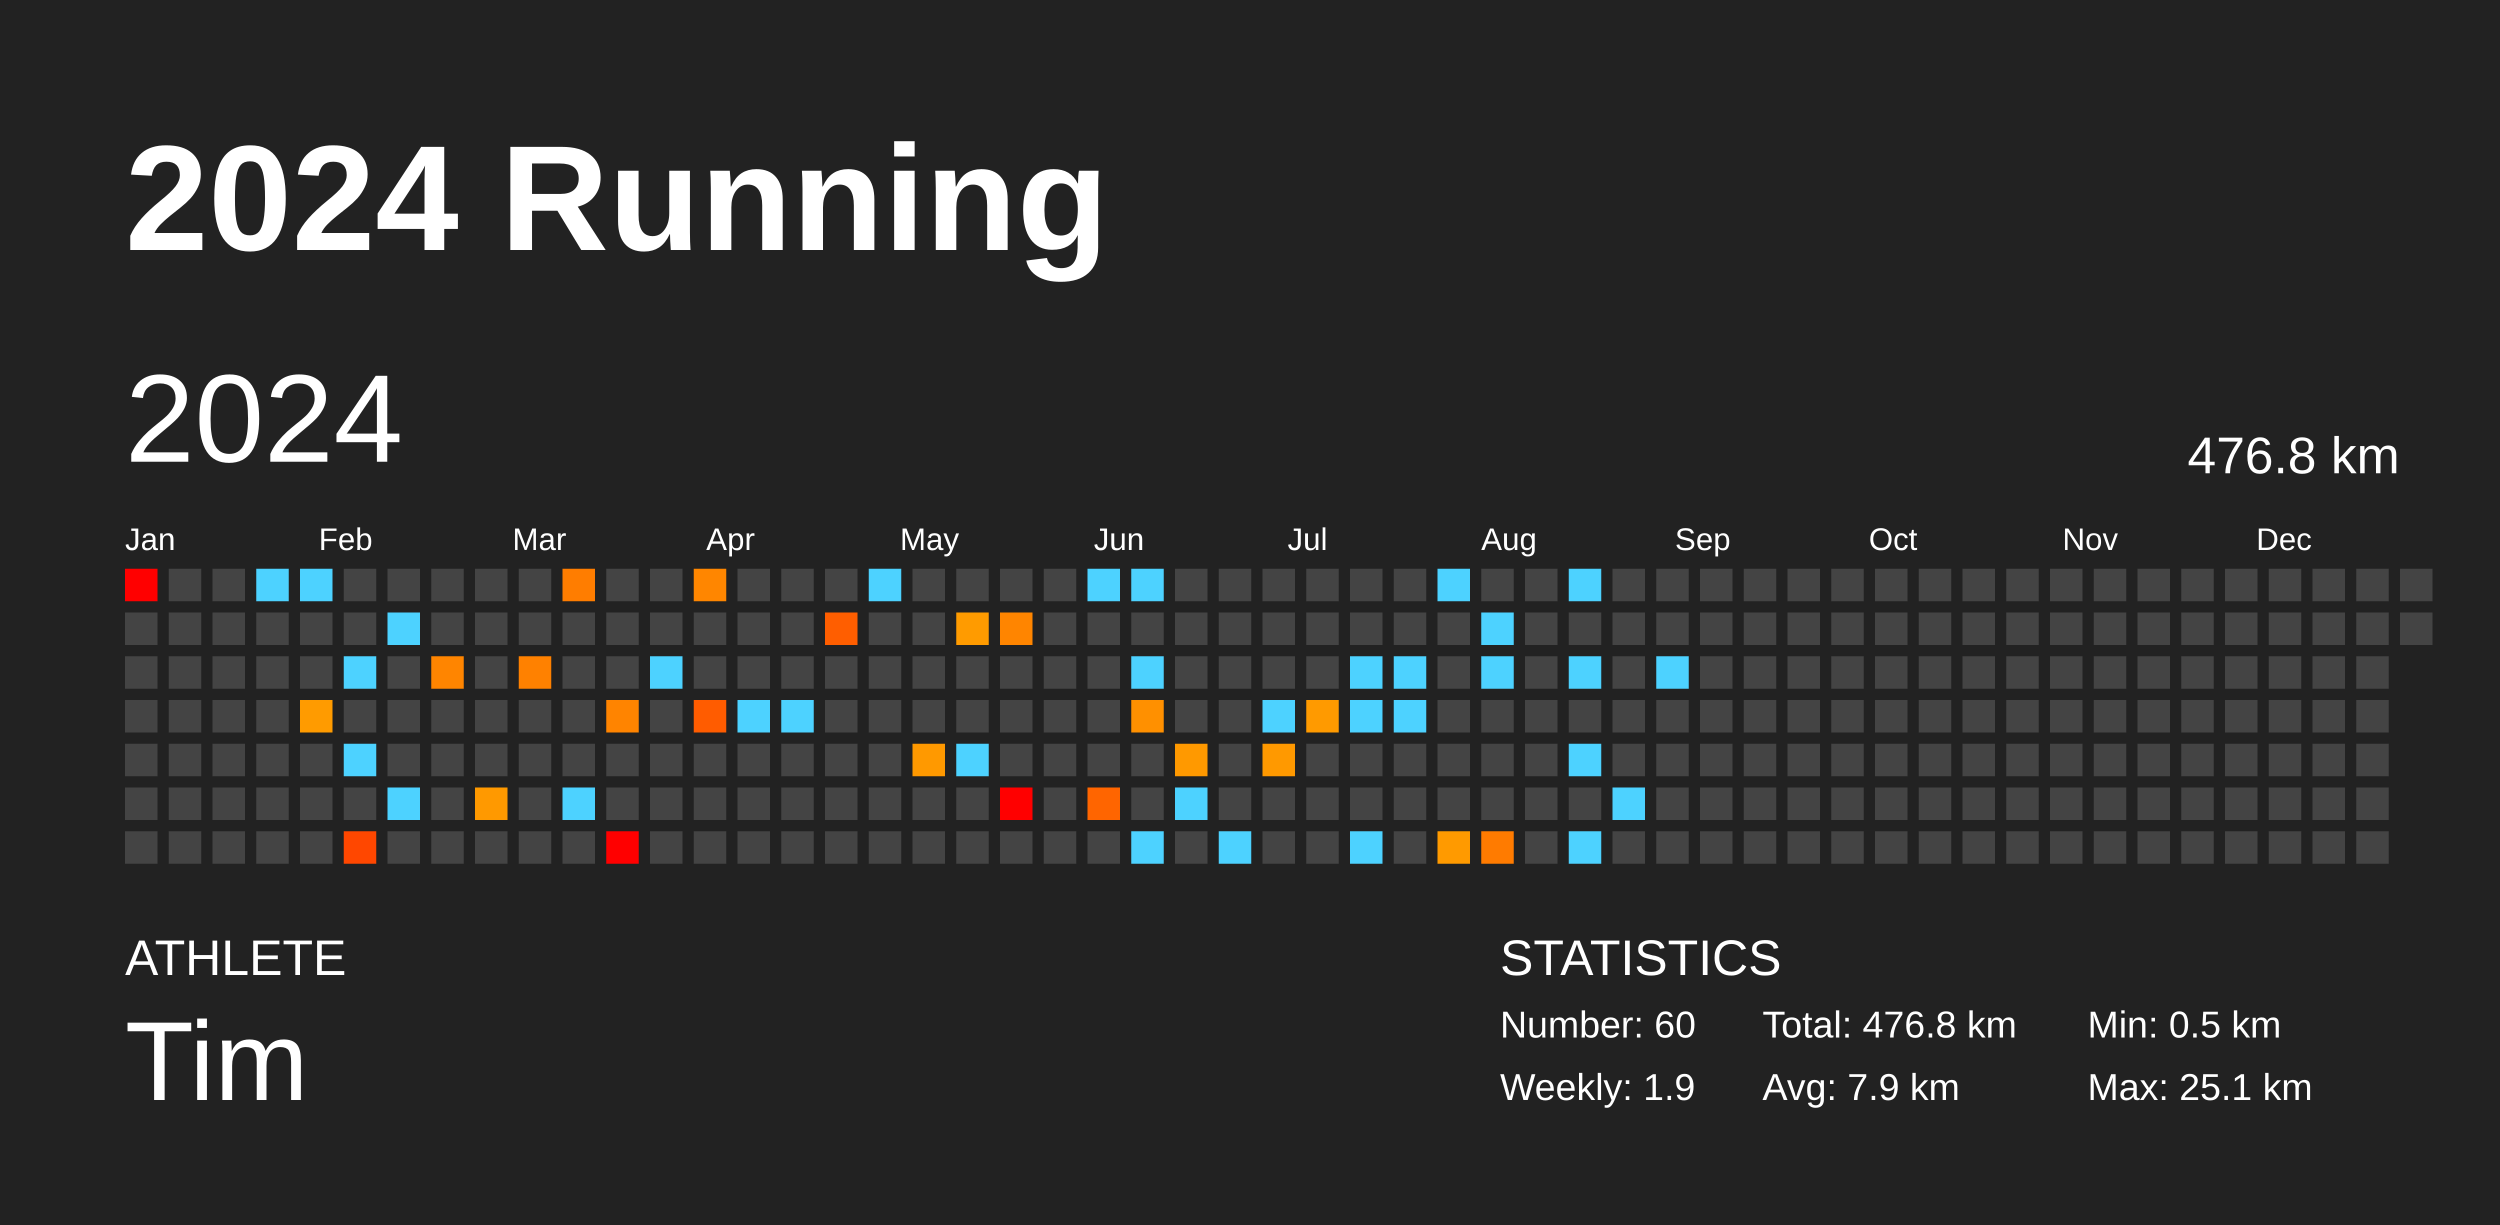
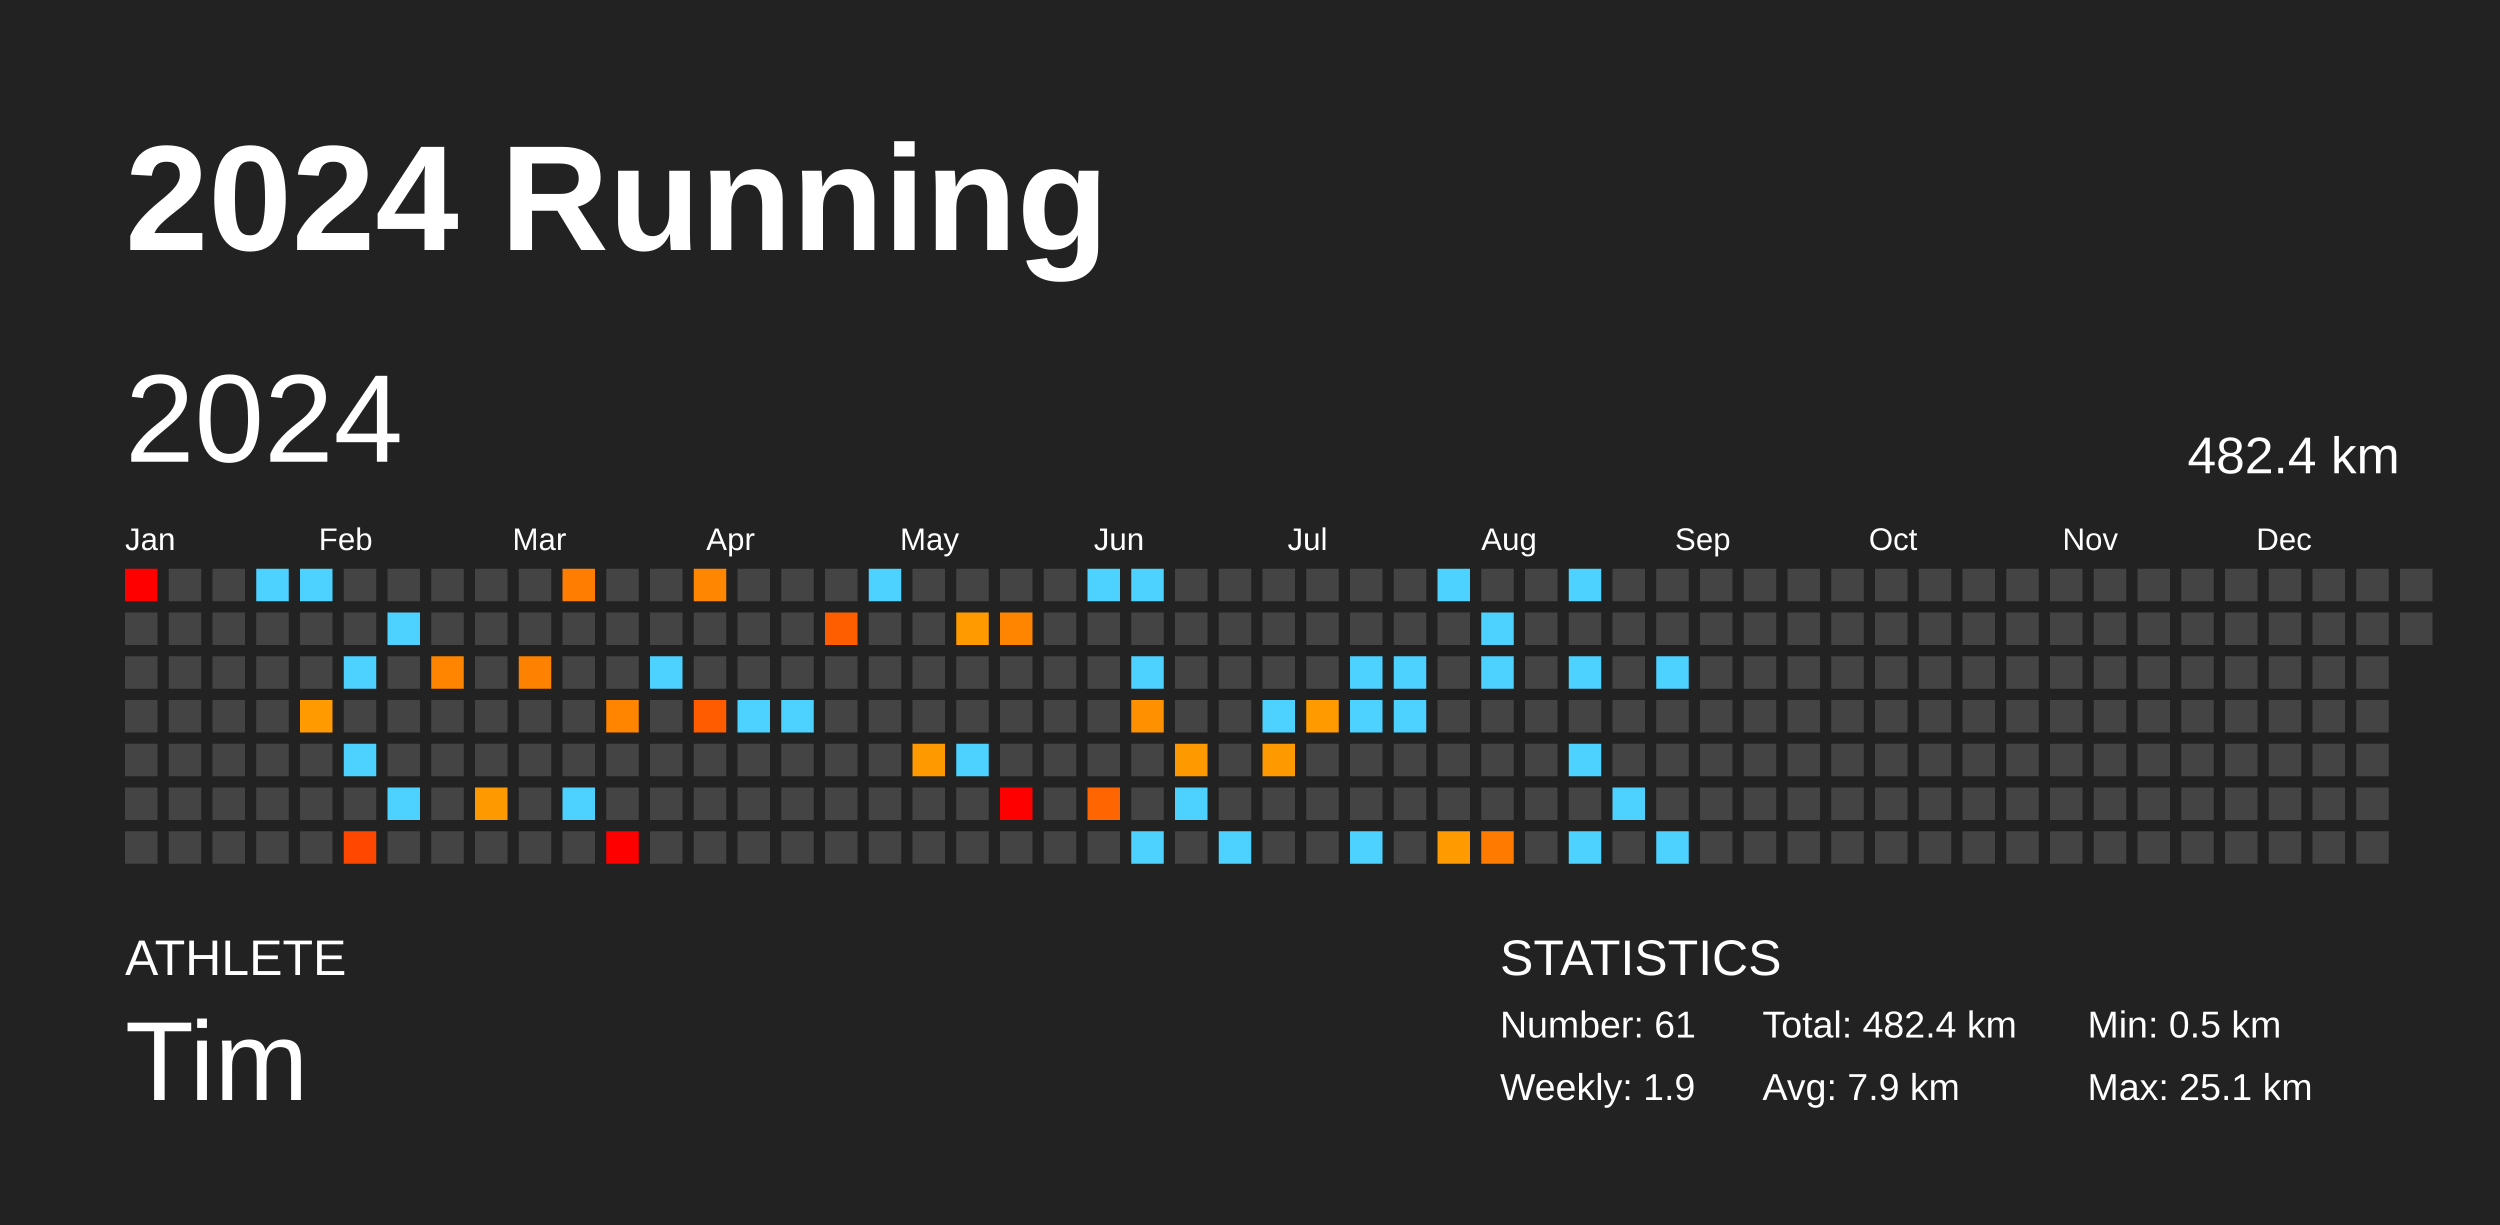
<svg xmlns="http://www.w3.org/2000/svg" baseProfile="full" height="98mm" version="1.1" viewBox="0,0,200,98" width="200mm">
  <defs />
  <rect fill="#222222" height="98" width="200" x="0" y="0" />
  <text fill="#FFFFFF" style="font-size:12px; font-family:Arial; font-weight:bold;" x="10" y="20">2024 Running</text>
  <text fill="#FFFFFF" style="font-size:4px; font-family:Arial" x="10" y="78">ATHLETE</text>
  <text fill="#FFFFFF" style="font-size:9px; font-family:Arial" x="10" y="88">Tim</text>
  <text fill="#FFFFFF" style="font-size:4px; font-family:Arial" x="120" y="78">STATISTICS</text>
-   <text fill="#FFFFFF" style="font-size:3px; font-family:Arial" x="120" y="83">Number: 60</text>
+   <text fill="#FFFFFF" style="font-size:3px; font-family:Arial" x="120" y="83">Number: 61</text>
  <text fill="#FFFFFF" style="font-size:3px; font-family:Arial" x="120" y="88">Weekly: 1.9</text>
-   <text fill="#FFFFFF" style="font-size:3px; font-family:Arial" x="141" y="83">Total: 476.8 km</text>
+   <text fill="#FFFFFF" style="font-size:3px; font-family:Arial" x="141" y="83">Total: 482.4 km</text>
  <text fill="#FFFFFF" style="font-size:3px; font-family:Arial" x="141" y="88">Avg: 7.9 km</text>
  <text fill="#FFFFFF" style="font-size:3px; font-family:Arial" x="167" y="83">Min: 0.5 km</text>
  <text fill="#FFFFFF" style="font-size:3px; font-family:Arial" x="167" y="88">Max: 25.1 km</text>
  <text dominant-baseline="hanging" fill="#FFFFFF" style="font-size:10.0px; font-family:Arial;" x="10" y="30">2024</text>
-   <text dominant-baseline="hanging" fill="#FFFFFF" style="font-size:4.125px; font-family:Arial;" x="175" y="35">476.8 km</text>
+   <text dominant-baseline="hanging" fill="#FFFFFF" style="font-size:4.125px; font-family:Arial;" x="175" y="35">482.4 km</text>
  <text fill="#FFFFFF" style="font-size:2.5px; font-family:Arial" x="10.0" y="44">Jan</text>
  <text fill="#FFFFFF" style="font-size:2.5px; font-family:Arial" x="25.5" y="44">Feb</text>
  <text fill="#FFFFFF" style="font-size:2.5px; font-family:Arial" x="41.0" y="44">Mar</text>
  <text fill="#FFFFFF" style="font-size:2.5px; font-family:Arial" x="56.5" y="44">Apr</text>
  <text fill="#FFFFFF" style="font-size:2.5px; font-family:Arial" x="72.0" y="44">May</text>
  <text fill="#FFFFFF" style="font-size:2.5px; font-family:Arial" x="87.5" y="44">Jun</text>
  <text fill="#FFFFFF" style="font-size:2.5px; font-family:Arial" x="103.0" y="44">Jul</text>
  <text fill="#FFFFFF" style="font-size:2.5px; font-family:Arial" x="118.5" y="44">Aug</text>
  <text fill="#FFFFFF" style="font-size:2.5px; font-family:Arial" x="134.0" y="44">Sep</text>
  <text fill="#FFFFFF" style="font-size:2.5px; font-family:Arial" x="149.5" y="44">Oct</text>
  <text fill="#FFFFFF" style="font-size:2.5px; font-family:Arial" x="165.0" y="44">Nov</text>
  <text fill="#FFFFFF" style="font-size:2.5px; font-family:Arial" x="180.5" y="44">Dec</text>
  <rect fill="red" height="2.6" width="2.6" x="10.0" y="45.5" />
  <rect fill="#444444" height="2.6" width="2.6" x="10.0" y="49.0" />
  <rect fill="#444444" height="2.6" width="2.6" x="10.0" y="52.5" />
  <rect fill="#444444" height="2.6" width="2.6" x="10.0" y="56.0" />
  <rect fill="#444444" height="2.6" width="2.6" x="10.0" y="59.5" />
  <rect fill="#444444" height="2.6" width="2.6" x="10.0" y="63.0" />
  <rect fill="#444444" height="2.6" width="2.6" x="10.0" y="66.5" />
  <rect fill="#444444" height="2.6" width="2.6" x="13.5" y="45.5" />
  <rect fill="#444444" height="2.6" width="2.6" x="13.5" y="49.0" />
  <rect fill="#444444" height="2.6" width="2.6" x="13.5" y="52.5" />
  <rect fill="#444444" height="2.6" width="2.6" x="13.5" y="56.0" />
  <rect fill="#444444" height="2.6" width="2.6" x="13.5" y="59.5" />
  <rect fill="#444444" height="2.6" width="2.6" x="13.5" y="63.0" />
  <rect fill="#444444" height="2.6" width="2.6" x="13.5" y="66.5" />
  <rect fill="#444444" height="2.6" width="2.6" x="17.0" y="45.5" />
  <rect fill="#444444" height="2.6" width="2.6" x="17.0" y="49.0" />
  <rect fill="#444444" height="2.6" width="2.6" x="17.0" y="52.5" />
  <rect fill="#444444" height="2.6" width="2.6" x="17.0" y="56.0" />
  <rect fill="#444444" height="2.6" width="2.6" x="17.0" y="59.5" />
  <rect fill="#444444" height="2.6" width="2.6" x="17.0" y="63.0" />
  <rect fill="#444444" height="2.6" width="2.6" x="17.0" y="66.5" />
  <rect fill="#4dd2ff" height="2.6" width="2.6" x="20.5" y="45.5" />
  <rect fill="#444444" height="2.6" width="2.6" x="20.5" y="49.0" />
  <rect fill="#444444" height="2.6" width="2.6" x="20.5" y="52.5" />
  <rect fill="#444444" height="2.6" width="2.6" x="20.5" y="56.0" />
  <rect fill="#444444" height="2.6" width="2.6" x="20.5" y="59.5" />
  <rect fill="#444444" height="2.6" width="2.6" x="20.5" y="63.0" />
  <rect fill="#444444" height="2.6" width="2.6" x="20.5" y="66.5" />
  <rect fill="#4dd2ff" height="2.6" width="2.6" x="24.0" y="45.5" />
  <rect fill="#444444" height="2.6" width="2.6" x="24.0" y="49.0" />
  <rect fill="#444444" height="2.6" width="2.6" x="24.0" y="52.5" />
  <rect fill="#ff9b00" height="2.6" width="2.6" x="24.0" y="56.0" />
  <rect fill="#444444" height="2.6" width="2.6" x="24.0" y="59.5" />
  <rect fill="#444444" height="2.6" width="2.6" x="24.0" y="63.0" />
  <rect fill="#444444" height="2.6" width="2.6" x="24.0" y="66.5" />
  <rect fill="#444444" height="2.6" width="2.6" x="27.5" y="45.5" />
  <rect fill="#444444" height="2.6" width="2.6" x="27.5" y="49.0" />
  <rect fill="#4dd2ff" height="2.6" width="2.6" x="27.5" y="52.5" />
  <rect fill="#444444" height="2.6" width="2.6" x="27.5" y="56.0" />
  <rect fill="#4dd2ff" height="2.6" width="2.6" x="27.5" y="59.5" />
  <rect fill="#444444" height="2.6" width="2.6" x="27.5" y="63.0" />
  <rect fill="#ff4700" height="2.6" width="2.6" x="27.5" y="66.5" />
  <rect fill="#444444" height="2.6" width="2.6" x="31.0" y="45.5" />
  <rect fill="#4dd2ff" height="2.6" width="2.6" x="31.0" y="49.0" />
  <rect fill="#444444" height="2.6" width="2.6" x="31.0" y="52.5" />
  <rect fill="#444444" height="2.6" width="2.6" x="31.0" y="56.0" />
  <rect fill="#444444" height="2.6" width="2.6" x="31.0" y="59.5" />
  <rect fill="#4dd2ff" height="2.6" width="2.6" x="31.0" y="63.0" />
  <rect fill="#444444" height="2.6" width="2.6" x="31.0" y="66.5" />
  <rect fill="#444444" height="2.6" width="2.6" x="34.5" y="45.5" />
  <rect fill="#444444" height="2.6" width="2.6" x="34.5" y="49.0" />
  <rect fill="#ff8500" height="2.6" width="2.6" x="34.5" y="52.5" />
  <rect fill="#444444" height="2.6" width="2.6" x="34.5" y="56.0" />
  <rect fill="#444444" height="2.6" width="2.6" x="34.5" y="59.5" />
  <rect fill="#444444" height="2.6" width="2.6" x="34.5" y="63.0" />
  <rect fill="#444444" height="2.6" width="2.6" x="34.5" y="66.5" />
  <rect fill="#444444" height="2.6" width="2.6" x="38.0" y="45.5" />
  <rect fill="#444444" height="2.6" width="2.6" x="38.0" y="49.0" />
  <rect fill="#444444" height="2.6" width="2.6" x="38.0" y="52.5" />
  <rect fill="#444444" height="2.6" width="2.6" x="38.0" y="56.0" />
  <rect fill="#444444" height="2.6" width="2.6" x="38.0" y="59.5" />
  <rect fill="#ff9900" height="2.6" width="2.6" x="38.0" y="63.0" />
  <rect fill="#444444" height="2.6" width="2.6" x="38.0" y="66.5" />
  <rect fill="#444444" height="2.6" width="2.6" x="41.5" y="45.5" />
  <rect fill="#444444" height="2.6" width="2.6" x="41.5" y="49.0" />
  <rect fill="#ff8100" height="2.6" width="2.6" x="41.5" y="52.5" />
  <rect fill="#444444" height="2.6" width="2.6" x="41.5" y="56.0" />
  <rect fill="#444444" height="2.6" width="2.6" x="41.5" y="59.5" />
  <rect fill="#444444" height="2.6" width="2.6" x="41.5" y="63.0" />
  <rect fill="#444444" height="2.6" width="2.6" x="41.5" y="66.5" />
  <rect fill="#ff7d00" height="2.6" width="2.6" x="45.0" y="45.5" />
  <rect fill="#444444" height="2.6" width="2.6" x="45.0" y="49.0" />
  <rect fill="#444444" height="2.6" width="2.6" x="45.0" y="52.5" />
  <rect fill="#444444" height="2.6" width="2.6" x="45.0" y="56.0" />
  <rect fill="#444444" height="2.6" width="2.6" x="45.0" y="59.5" />
  <rect fill="#4dd2ff" height="2.6" width="2.6" x="45.0" y="63.0" />
  <rect fill="#444444" height="2.6" width="2.6" x="45.0" y="66.5" />
  <rect fill="#444444" height="2.6" width="2.6" x="48.5" y="45.5" />
  <rect fill="#444444" height="2.6" width="2.6" x="48.5" y="49.0" />
  <rect fill="#444444" height="2.6" width="2.6" x="48.5" y="52.5" />
  <rect fill="#ff8400" height="2.6" width="2.6" x="48.5" y="56.0" />
  <rect fill="#444444" height="2.6" width="2.6" x="48.5" y="59.5" />
  <rect fill="#444444" height="2.6" width="2.6" x="48.5" y="63.0" />
  <rect fill="red" height="2.6" width="2.6" x="48.5" y="66.5" />
  <rect fill="#444444" height="2.6" width="2.6" x="52.0" y="45.5" />
  <rect fill="#444444" height="2.6" width="2.6" x="52.0" y="49.0" />
  <rect fill="#4dd2ff" height="2.6" width="2.6" x="52.0" y="52.5" />
  <rect fill="#444444" height="2.6" width="2.6" x="52.0" y="56.0" />
  <rect fill="#444444" height="2.6" width="2.6" x="52.0" y="59.5" />
  <rect fill="#444444" height="2.6" width="2.6" x="52.0" y="63.0" />
  <rect fill="#444444" height="2.6" width="2.6" x="52.0" y="66.5" />
  <rect fill="#ff8600" height="2.6" width="2.6" x="55.5" y="45.5" />
  <rect fill="#444444" height="2.6" width="2.6" x="55.5" y="49.0" />
  <rect fill="#444444" height="2.6" width="2.6" x="55.5" y="52.5" />
  <rect fill="#ff5c00" height="2.6" width="2.6" x="55.5" y="56.0" />
  <rect fill="#444444" height="2.6" width="2.6" x="55.5" y="59.5" />
  <rect fill="#444444" height="2.6" width="2.6" x="55.5" y="63.0" />
  <rect fill="#444444" height="2.6" width="2.6" x="55.5" y="66.5" />
  <rect fill="#444444" height="2.6" width="2.6" x="59.0" y="45.5" />
  <rect fill="#444444" height="2.6" width="2.6" x="59.0" y="49.0" />
  <rect fill="#444444" height="2.6" width="2.6" x="59.0" y="52.5" />
  <rect fill="#4dd2ff" height="2.6" width="2.6" x="59.0" y="56.0" />
  <rect fill="#444444" height="2.6" width="2.6" x="59.0" y="59.5" />
  <rect fill="#444444" height="2.6" width="2.6" x="59.0" y="63.0" />
  <rect fill="#444444" height="2.6" width="2.6" x="59.0" y="66.5" />
  <rect fill="#444444" height="2.6" width="2.6" x="62.5" y="45.5" />
  <rect fill="#444444" height="2.6" width="2.6" x="62.5" y="49.0" />
  <rect fill="#444444" height="2.6" width="2.6" x="62.5" y="52.5" />
  <rect fill="#4dd2ff" height="2.6" width="2.6" x="62.5" y="56.0" />
  <rect fill="#444444" height="2.6" width="2.6" x="62.5" y="59.5" />
  <rect fill="#444444" height="2.6" width="2.6" x="62.5" y="63.0" />
  <rect fill="#444444" height="2.6" width="2.6" x="62.5" y="66.5" />
  <rect fill="#444444" height="2.6" width="2.6" x="66.0" y="45.5" />
  <rect fill="#ff5e00" height="2.6" width="2.6" x="66.0" y="49.0" />
  <rect fill="#444444" height="2.6" width="2.6" x="66.0" y="52.5" />
  <rect fill="#444444" height="2.6" width="2.6" x="66.0" y="56.0" />
  <rect fill="#444444" height="2.6" width="2.6" x="66.0" y="59.5" />
  <rect fill="#444444" height="2.6" width="2.6" x="66.0" y="63.0" />
  <rect fill="#444444" height="2.6" width="2.6" x="66.0" y="66.5" />
  <rect fill="#4dd2ff" height="2.6" width="2.6" x="69.5" y="45.5" />
  <rect fill="#444444" height="2.6" width="2.6" x="69.5" y="49.0" />
  <rect fill="#444444" height="2.6" width="2.6" x="69.5" y="52.5" />
  <rect fill="#444444" height="2.6" width="2.6" x="69.5" y="56.0" />
  <rect fill="#444444" height="2.6" width="2.6" x="69.5" y="59.5" />
  <rect fill="#444444" height="2.6" width="2.6" x="69.5" y="63.0" />
  <rect fill="#444444" height="2.6" width="2.6" x="69.5" y="66.5" />
  <rect fill="#444444" height="2.6" width="2.6" x="73.0" y="45.5" />
  <rect fill="#444444" height="2.6" width="2.6" x="73.0" y="49.0" />
  <rect fill="#444444" height="2.6" width="2.6" x="73.0" y="52.5" />
  <rect fill="#444444" height="2.6" width="2.6" x="73.0" y="56.0" />
  <rect fill="#ff9900" height="2.6" width="2.6" x="73.0" y="59.5" />
  <rect fill="#444444" height="2.6" width="2.6" x="73.0" y="63.0" />
  <rect fill="#444444" height="2.6" width="2.6" x="73.0" y="66.5" />
  <rect fill="#444444" height="2.6" width="2.6" x="76.5" y="45.5" />
  <rect fill="#ff9b00" height="2.6" width="2.6" x="76.5" y="49.0" />
  <rect fill="#444444" height="2.6" width="2.6" x="76.5" y="52.5" />
  <rect fill="#444444" height="2.6" width="2.6" x="76.5" y="56.0" />
  <rect fill="#4dd2ff" height="2.6" width="2.6" x="76.5" y="59.5" />
  <rect fill="#444444" height="2.6" width="2.6" x="76.5" y="63.0" />
  <rect fill="#444444" height="2.6" width="2.6" x="76.5" y="66.5" />
  <rect fill="#444444" height="2.6" width="2.6" x="80.0" y="45.5" />
  <rect fill="#ff8500" height="2.6" width="2.6" x="80.0" y="49.0" />
  <rect fill="#444444" height="2.6" width="2.6" x="80.0" y="52.5" />
  <rect fill="#444444" height="2.6" width="2.6" x="80.0" y="56.0" />
  <rect fill="#444444" height="2.6" width="2.6" x="80.0" y="59.5" />
  <rect fill="red" height="2.6" width="2.6" x="80.0" y="63.0" />
  <rect fill="#444444" height="2.6" width="2.6" x="80.0" y="66.5" />
  <rect fill="#444444" height="2.6" width="2.6" x="83.5" y="45.5" />
  <rect fill="#444444" height="2.6" width="2.6" x="83.5" y="49.0" />
  <rect fill="#444444" height="2.6" width="2.6" x="83.5" y="52.5" />
  <rect fill="#444444" height="2.6" width="2.6" x="83.5" y="56.0" />
  <rect fill="#444444" height="2.6" width="2.6" x="83.5" y="59.5" />
  <rect fill="#444444" height="2.6" width="2.6" x="83.5" y="63.0" />
  <rect fill="#444444" height="2.6" width="2.6" x="83.5" y="66.5" />
  <rect fill="#4dd2ff" height="2.6" width="2.6" x="87.0" y="45.5" />
  <rect fill="#444444" height="2.6" width="2.6" x="87.0" y="49.0" />
  <rect fill="#444444" height="2.6" width="2.6" x="87.0" y="52.5" />
  <rect fill="#444444" height="2.6" width="2.6" x="87.0" y="56.0" />
  <rect fill="#444444" height="2.6" width="2.6" x="87.0" y="59.5" />
  <rect fill="#ff6500" height="2.6" width="2.6" x="87.0" y="63.0" />
  <rect fill="#444444" height="2.6" width="2.6" x="87.0" y="66.5" />
  <rect fill="#4dd2ff" height="2.6" width="2.6" x="90.5" y="45.5" />
  <rect fill="#444444" height="2.6" width="2.6" x="90.5" y="49.0" />
  <rect fill="#4dd2ff" height="2.6" width="2.6" x="90.5" y="52.5" />
  <rect fill="#ff9000" height="2.6" width="2.6" x="90.5" y="56.0" />
  <rect fill="#444444" height="2.6" width="2.6" x="90.5" y="59.5" />
  <rect fill="#444444" height="2.6" width="2.6" x="90.5" y="63.0" />
  <rect fill="#4dd2ff" height="2.6" width="2.6" x="90.5" y="66.5" />
  <rect fill="#444444" height="2.6" width="2.6" x="94.0" y="45.5" />
  <rect fill="#444444" height="2.6" width="2.6" x="94.0" y="49.0" />
  <rect fill="#444444" height="2.6" width="2.6" x="94.0" y="52.5" />
  <rect fill="#444444" height="2.6" width="2.6" x="94.0" y="56.0" />
  <rect fill="#ff9900" height="2.6" width="2.6" x="94.0" y="59.5" />
  <rect fill="#4dd2ff" height="2.6" width="2.6" x="94.0" y="63.0" />
  <rect fill="#444444" height="2.6" width="2.6" x="94.0" y="66.5" />
  <rect fill="#444444" height="2.6" width="2.6" x="97.5" y="45.5" />
  <rect fill="#444444" height="2.6" width="2.6" x="97.5" y="49.0" />
  <rect fill="#444444" height="2.6" width="2.6" x="97.5" y="52.5" />
  <rect fill="#444444" height="2.6" width="2.6" x="97.5" y="56.0" />
  <rect fill="#444444" height="2.6" width="2.6" x="97.5" y="59.5" />
  <rect fill="#444444" height="2.6" width="2.6" x="97.5" y="63.0" />
  <rect fill="#4dd2ff" height="2.6" width="2.6" x="97.5" y="66.5" />
  <rect fill="#444444" height="2.6" width="2.6" x="101.0" y="45.5" />
  <rect fill="#444444" height="2.6" width="2.6" x="101.0" y="49.0" />
  <rect fill="#444444" height="2.6" width="2.6" x="101.0" y="52.5" />
  <rect fill="#4dd2ff" height="2.6" width="2.6" x="101.0" y="56.0" />
  <rect fill="#ff9900" height="2.6" width="2.6" x="101.0" y="59.5" />
  <rect fill="#444444" height="2.6" width="2.6" x="101.0" y="63.0" />
  <rect fill="#444444" height="2.6" width="2.6" x="101.0" y="66.5" />
  <rect fill="#444444" height="2.6" width="2.6" x="104.5" y="45.5" />
  <rect fill="#444444" height="2.6" width="2.6" x="104.5" y="49.0" />
  <rect fill="#444444" height="2.6" width="2.6" x="104.5" y="52.5" />
  <rect fill="#ff9a00" height="2.6" width="2.6" x="104.5" y="56.0" />
  <rect fill="#444444" height="2.6" width="2.6" x="104.5" y="59.5" />
  <rect fill="#444444" height="2.6" width="2.6" x="104.5" y="63.0" />
  <rect fill="#444444" height="2.6" width="2.6" x="104.5" y="66.5" />
  <rect fill="#444444" height="2.6" width="2.6" x="108.0" y="45.5" />
  <rect fill="#444444" height="2.6" width="2.6" x="108.0" y="49.0" />
  <rect fill="#4dd2ff" height="2.6" width="2.6" x="108.0" y="52.5" />
  <rect fill="#4dd2ff" height="2.6" width="2.6" x="108.0" y="56.0" />
  <rect fill="#444444" height="2.6" width="2.6" x="108.0" y="59.5" />
  <rect fill="#444444" height="2.6" width="2.6" x="108.0" y="63.0" />
  <rect fill="#4dd2ff" height="2.6" width="2.6" x="108.0" y="66.5" />
  <rect fill="#444444" height="2.6" width="2.6" x="111.5" y="45.5" />
  <rect fill="#444444" height="2.6" width="2.6" x="111.5" y="49.0" />
  <rect fill="#4dd2ff" height="2.6" width="2.6" x="111.5" y="52.5" />
  <rect fill="#4dd2ff" height="2.6" width="2.6" x="111.5" y="56.0" />
  <rect fill="#444444" height="2.6" width="2.6" x="111.5" y="59.5" />
  <rect fill="#444444" height="2.6" width="2.6" x="111.5" y="63.0" />
  <rect fill="#444444" height="2.6" width="2.6" x="111.5" y="66.5" />
  <rect fill="#4dd2ff" height="2.6" width="2.6" x="115.0" y="45.5" />
  <rect fill="#444444" height="2.6" width="2.6" x="115.0" y="49.0" />
  <rect fill="#444444" height="2.6" width="2.6" x="115.0" y="52.5" />
  <rect fill="#444444" height="2.6" width="2.6" x="115.0" y="56.0" />
  <rect fill="#444444" height="2.6" width="2.6" x="115.0" y="59.5" />
  <rect fill="#444444" height="2.6" width="2.6" x="115.0" y="63.0" />
  <rect fill="#ff9a00" height="2.6" width="2.6" x="115.0" y="66.5" />
  <rect fill="#444444" height="2.6" width="2.6" x="118.5" y="45.5" />
  <rect fill="#4dd2ff" height="2.6" width="2.6" x="118.5" y="49.0" />
  <rect fill="#4dd2ff" height="2.6" width="2.6" x="118.5" y="52.5" />
  <rect fill="#444444" height="2.6" width="2.6" x="118.5" y="56.0" />
  <rect fill="#444444" height="2.6" width="2.6" x="118.5" y="59.5" />
  <rect fill="#444444" height="2.6" width="2.6" x="118.5" y="63.0" />
  <rect fill="#ff7b00" height="2.6" width="2.6" x="118.5" y="66.5" />
  <rect fill="#444444" height="2.6" width="2.6" x="122.0" y="45.5" />
  <rect fill="#444444" height="2.6" width="2.6" x="122.0" y="49.0" />
  <rect fill="#444444" height="2.6" width="2.6" x="122.0" y="52.5" />
  <rect fill="#444444" height="2.6" width="2.6" x="122.0" y="56.0" />
  <rect fill="#444444" height="2.6" width="2.6" x="122.0" y="59.5" />
  <rect fill="#444444" height="2.6" width="2.6" x="122.0" y="63.0" />
  <rect fill="#444444" height="2.6" width="2.6" x="122.0" y="66.5" />
  <rect fill="#4dd2ff" height="2.6" width="2.6" x="125.5" y="45.5" />
  <rect fill="#444444" height="2.6" width="2.6" x="125.5" y="49.0" />
  <rect fill="#4dd2ff" height="2.6" width="2.6" x="125.5" y="52.5" />
  <rect fill="#444444" height="2.6" width="2.6" x="125.5" y="56.0" />
  <rect fill="#4dd2ff" height="2.6" width="2.6" x="125.5" y="59.5" />
  <rect fill="#444444" height="2.6" width="2.6" x="125.5" y="63.0" />
  <rect fill="#4dd2ff" height="2.6" width="2.6" x="125.5" y="66.5" />
  <rect fill="#444444" height="2.6" width="2.6" x="129.0" y="45.5" />
  <rect fill="#444444" height="2.6" width="2.6" x="129.0" y="49.0" />
  <rect fill="#444444" height="2.6" width="2.6" x="129.0" y="52.5" />
  <rect fill="#444444" height="2.6" width="2.6" x="129.0" y="56.0" />
  <rect fill="#444444" height="2.6" width="2.6" x="129.0" y="59.5" />
  <rect fill="#4dd2ff" height="2.6" width="2.6" x="129.0" y="63.0" />
  <rect fill="#444444" height="2.6" width="2.6" x="129.0" y="66.5" />
  <rect fill="#444444" height="2.6" width="2.6" x="132.5" y="45.5" />
  <rect fill="#444444" height="2.6" width="2.6" x="132.5" y="49.0" />
  <rect fill="#4dd2ff" height="2.6" width="2.6" x="132.5" y="52.5" />
  <rect fill="#444444" height="2.6" width="2.6" x="132.5" y="56.0" />
  <rect fill="#444444" height="2.6" width="2.6" x="132.5" y="59.5" />
  <rect fill="#444444" height="2.6" width="2.6" x="132.5" y="63.0" />
-   <rect fill="#444444" height="2.6" width="2.6" x="132.5" y="66.5" />
+   <rect fill="#4dd2ff" height="2.6" width="2.6" x="132.5" y="66.5" />
  <rect fill="#444444" height="2.6" width="2.6" x="136.0" y="45.5" />
  <rect fill="#444444" height="2.6" width="2.6" x="136.0" y="49.0" />
  <rect fill="#444444" height="2.6" width="2.6" x="136.0" y="52.5" />
  <rect fill="#444444" height="2.6" width="2.6" x="136.0" y="56.0" />
  <rect fill="#444444" height="2.6" width="2.6" x="136.0" y="59.5" />
  <rect fill="#444444" height="2.6" width="2.6" x="136.0" y="63.0" />
  <rect fill="#444444" height="2.6" width="2.6" x="136.0" y="66.5" />
  <rect fill="#444444" height="2.6" width="2.6" x="139.5" y="45.5" />
  <rect fill="#444444" height="2.6" width="2.6" x="139.5" y="49.0" />
  <rect fill="#444444" height="2.6" width="2.6" x="139.5" y="52.5" />
  <rect fill="#444444" height="2.6" width="2.6" x="139.5" y="56.0" />
  <rect fill="#444444" height="2.6" width="2.6" x="139.5" y="59.5" />
  <rect fill="#444444" height="2.6" width="2.6" x="139.5" y="63.0" />
  <rect fill="#444444" height="2.6" width="2.6" x="139.5" y="66.5" />
  <rect fill="#444444" height="2.6" width="2.6" x="143.0" y="45.5" />
  <rect fill="#444444" height="2.6" width="2.6" x="143.0" y="49.0" />
  <rect fill="#444444" height="2.6" width="2.6" x="143.0" y="52.5" />
  <rect fill="#444444" height="2.6" width="2.6" x="143.0" y="56.0" />
  <rect fill="#444444" height="2.6" width="2.6" x="143.0" y="59.5" />
  <rect fill="#444444" height="2.6" width="2.6" x="143.0" y="63.0" />
  <rect fill="#444444" height="2.6" width="2.6" x="143.0" y="66.5" />
  <rect fill="#444444" height="2.6" width="2.6" x="146.5" y="45.5" />
  <rect fill="#444444" height="2.6" width="2.6" x="146.5" y="49.0" />
  <rect fill="#444444" height="2.6" width="2.6" x="146.5" y="52.5" />
  <rect fill="#444444" height="2.6" width="2.6" x="146.5" y="56.0" />
  <rect fill="#444444" height="2.6" width="2.6" x="146.5" y="59.5" />
  <rect fill="#444444" height="2.6" width="2.6" x="146.5" y="63.0" />
  <rect fill="#444444" height="2.6" width="2.6" x="146.5" y="66.5" />
  <rect fill="#444444" height="2.6" width="2.6" x="150.0" y="45.5" />
  <rect fill="#444444" height="2.6" width="2.6" x="150.0" y="49.0" />
  <rect fill="#444444" height="2.6" width="2.6" x="150.0" y="52.5" />
  <rect fill="#444444" height="2.6" width="2.6" x="150.0" y="56.0" />
  <rect fill="#444444" height="2.6" width="2.6" x="150.0" y="59.5" />
  <rect fill="#444444" height="2.6" width="2.6" x="150.0" y="63.0" />
  <rect fill="#444444" height="2.6" width="2.6" x="150.0" y="66.5" />
  <rect fill="#444444" height="2.6" width="2.6" x="153.5" y="45.5" />
  <rect fill="#444444" height="2.6" width="2.6" x="153.5" y="49.0" />
  <rect fill="#444444" height="2.6" width="2.6" x="153.5" y="52.5" />
  <rect fill="#444444" height="2.6" width="2.6" x="153.5" y="56.0" />
  <rect fill="#444444" height="2.6" width="2.6" x="153.5" y="59.5" />
  <rect fill="#444444" height="2.6" width="2.6" x="153.5" y="63.0" />
  <rect fill="#444444" height="2.6" width="2.6" x="153.5" y="66.5" />
  <rect fill="#444444" height="2.6" width="2.6" x="157.0" y="45.5" />
  <rect fill="#444444" height="2.6" width="2.6" x="157.0" y="49.0" />
  <rect fill="#444444" height="2.6" width="2.6" x="157.0" y="52.5" />
  <rect fill="#444444" height="2.6" width="2.6" x="157.0" y="56.0" />
  <rect fill="#444444" height="2.6" width="2.6" x="157.0" y="59.5" />
  <rect fill="#444444" height="2.6" width="2.6" x="157.0" y="63.0" />
  <rect fill="#444444" height="2.6" width="2.6" x="157.0" y="66.5" />
  <rect fill="#444444" height="2.6" width="2.6" x="160.5" y="45.5" />
  <rect fill="#444444" height="2.6" width="2.6" x="160.5" y="49.0" />
  <rect fill="#444444" height="2.6" width="2.6" x="160.5" y="52.5" />
  <rect fill="#444444" height="2.6" width="2.6" x="160.5" y="56.0" />
  <rect fill="#444444" height="2.6" width="2.6" x="160.5" y="59.5" />
  <rect fill="#444444" height="2.6" width="2.6" x="160.5" y="63.0" />
  <rect fill="#444444" height="2.6" width="2.6" x="160.5" y="66.5" />
  <rect fill="#444444" height="2.6" width="2.6" x="164.0" y="45.5" />
  <rect fill="#444444" height="2.6" width="2.6" x="164.0" y="49.0" />
  <rect fill="#444444" height="2.6" width="2.6" x="164.0" y="52.5" />
  <rect fill="#444444" height="2.6" width="2.6" x="164.0" y="56.0" />
  <rect fill="#444444" height="2.6" width="2.6" x="164.0" y="59.5" />
  <rect fill="#444444" height="2.6" width="2.6" x="164.0" y="63.0" />
  <rect fill="#444444" height="2.6" width="2.6" x="164.0" y="66.5" />
  <rect fill="#444444" height="2.6" width="2.6" x="167.5" y="45.5" />
  <rect fill="#444444" height="2.6" width="2.6" x="167.5" y="49.0" />
  <rect fill="#444444" height="2.6" width="2.6" x="167.5" y="52.5" />
  <rect fill="#444444" height="2.6" width="2.6" x="167.5" y="56.0" />
  <rect fill="#444444" height="2.6" width="2.6" x="167.5" y="59.5" />
  <rect fill="#444444" height="2.6" width="2.6" x="167.5" y="63.0" />
  <rect fill="#444444" height="2.6" width="2.6" x="167.5" y="66.5" />
  <rect fill="#444444" height="2.6" width="2.6" x="171.0" y="45.5" />
  <rect fill="#444444" height="2.6" width="2.6" x="171.0" y="49.0" />
  <rect fill="#444444" height="2.6" width="2.6" x="171.0" y="52.5" />
  <rect fill="#444444" height="2.6" width="2.6" x="171.0" y="56.0" />
  <rect fill="#444444" height="2.6" width="2.6" x="171.0" y="59.5" />
  <rect fill="#444444" height="2.6" width="2.6" x="171.0" y="63.0" />
  <rect fill="#444444" height="2.6" width="2.6" x="171.0" y="66.5" />
  <rect fill="#444444" height="2.6" width="2.6" x="174.5" y="45.5" />
  <rect fill="#444444" height="2.6" width="2.6" x="174.5" y="49.0" />
  <rect fill="#444444" height="2.6" width="2.6" x="174.5" y="52.5" />
  <rect fill="#444444" height="2.6" width="2.6" x="174.5" y="56.0" />
  <rect fill="#444444" height="2.6" width="2.6" x="174.5" y="59.5" />
  <rect fill="#444444" height="2.6" width="2.6" x="174.5" y="63.0" />
  <rect fill="#444444" height="2.6" width="2.6" x="174.5" y="66.5" />
  <rect fill="#444444" height="2.6" width="2.6" x="178.0" y="45.5" />
  <rect fill="#444444" height="2.6" width="2.6" x="178.0" y="49.0" />
  <rect fill="#444444" height="2.6" width="2.6" x="178.0" y="52.5" />
  <rect fill="#444444" height="2.6" width="2.6" x="178.0" y="56.0" />
  <rect fill="#444444" height="2.6" width="2.6" x="178.0" y="59.5" />
  <rect fill="#444444" height="2.6" width="2.6" x="178.0" y="63.0" />
  <rect fill="#444444" height="2.6" width="2.6" x="178.0" y="66.5" />
  <rect fill="#444444" height="2.6" width="2.6" x="181.5" y="45.5" />
  <rect fill="#444444" height="2.6" width="2.6" x="181.5" y="49.0" />
  <rect fill="#444444" height="2.6" width="2.6" x="181.5" y="52.5" />
  <rect fill="#444444" height="2.6" width="2.6" x="181.5" y="56.0" />
  <rect fill="#444444" height="2.6" width="2.6" x="181.5" y="59.5" />
  <rect fill="#444444" height="2.6" width="2.6" x="181.5" y="63.0" />
  <rect fill="#444444" height="2.6" width="2.6" x="181.5" y="66.5" />
  <rect fill="#444444" height="2.6" width="2.6" x="185.0" y="45.5" />
  <rect fill="#444444" height="2.6" width="2.6" x="185.0" y="49.0" />
  <rect fill="#444444" height="2.6" width="2.6" x="185.0" y="52.5" />
  <rect fill="#444444" height="2.6" width="2.6" x="185.0" y="56.0" />
  <rect fill="#444444" height="2.6" width="2.6" x="185.0" y="59.5" />
  <rect fill="#444444" height="2.6" width="2.6" x="185.0" y="63.0" />
  <rect fill="#444444" height="2.6" width="2.6" x="185.0" y="66.5" />
  <rect fill="#444444" height="2.6" width="2.6" x="188.5" y="45.5" />
  <rect fill="#444444" height="2.6" width="2.6" x="188.5" y="49.0" />
  <rect fill="#444444" height="2.6" width="2.6" x="188.5" y="52.5" />
  <rect fill="#444444" height="2.6" width="2.6" x="188.5" y="56.0" />
  <rect fill="#444444" height="2.6" width="2.6" x="188.5" y="59.5" />
  <rect fill="#444444" height="2.6" width="2.6" x="188.5" y="63.0" />
  <rect fill="#444444" height="2.6" width="2.6" x="188.5" y="66.5" />
  <rect fill="#444444" height="2.6" width="2.6" x="192.0" y="45.5" />
  <rect fill="#444444" height="2.6" width="2.6" x="192.0" y="49.0" />
</svg>
